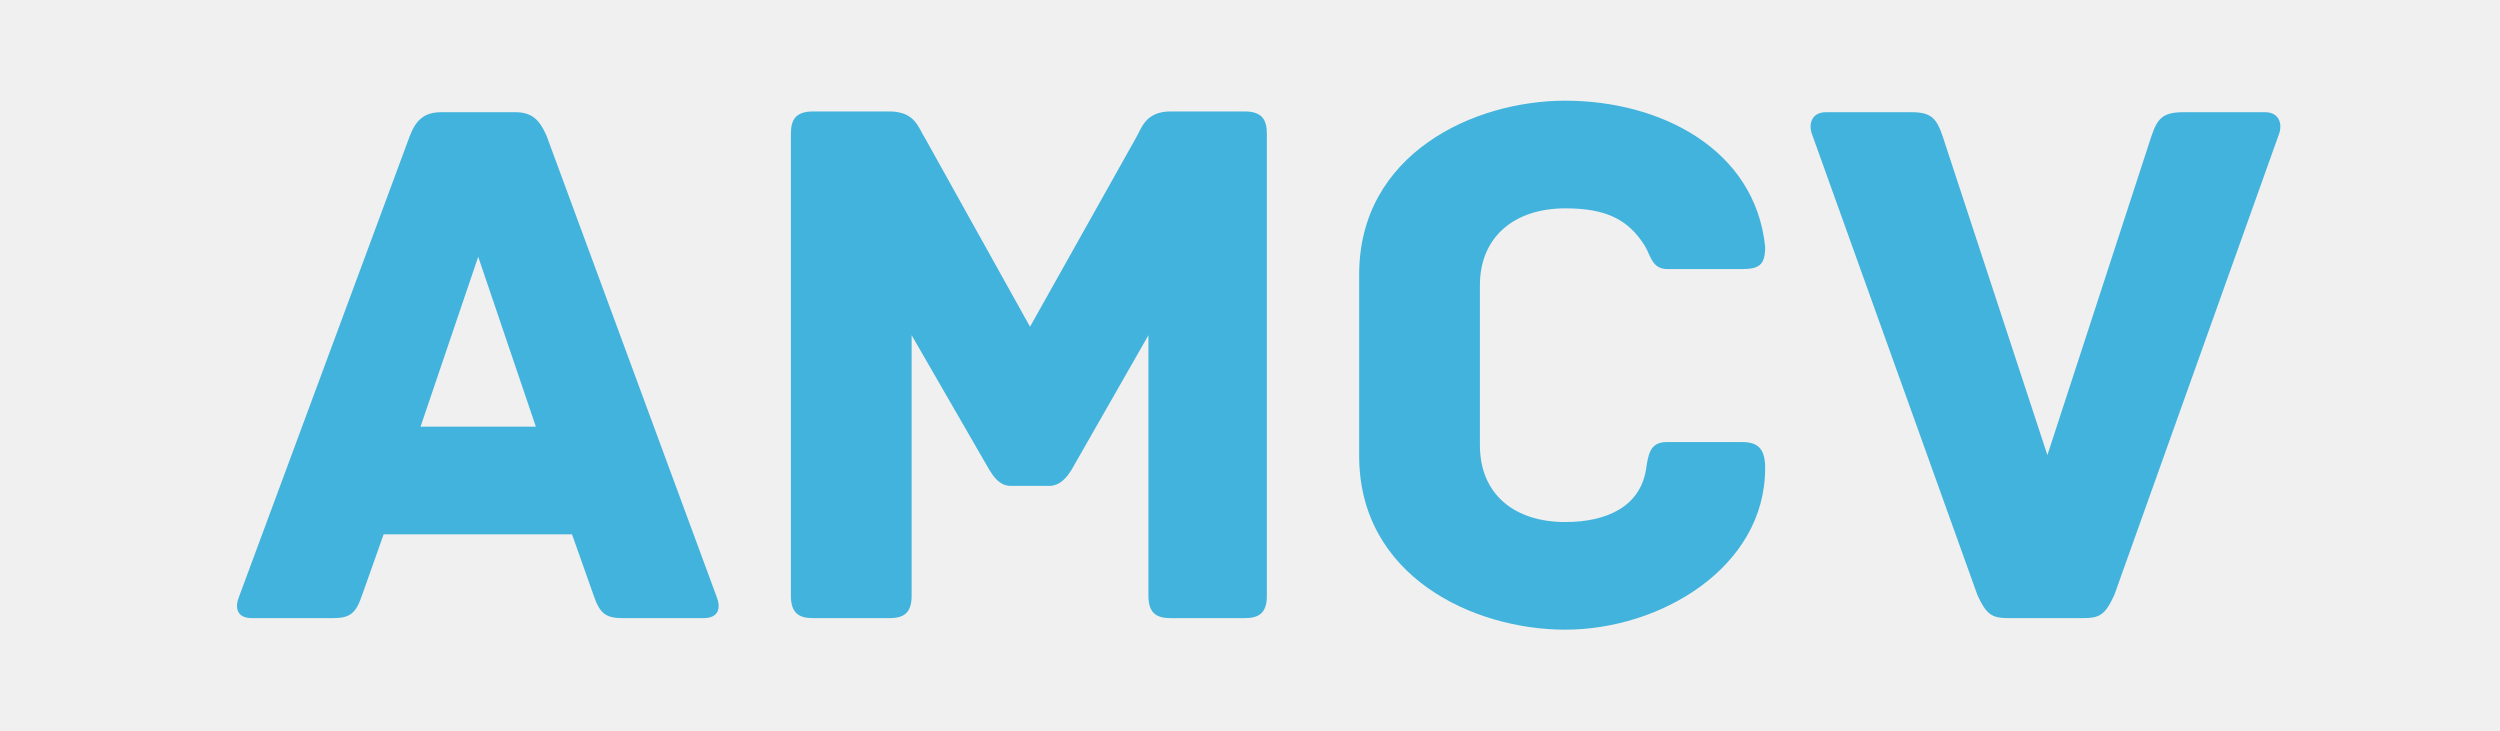
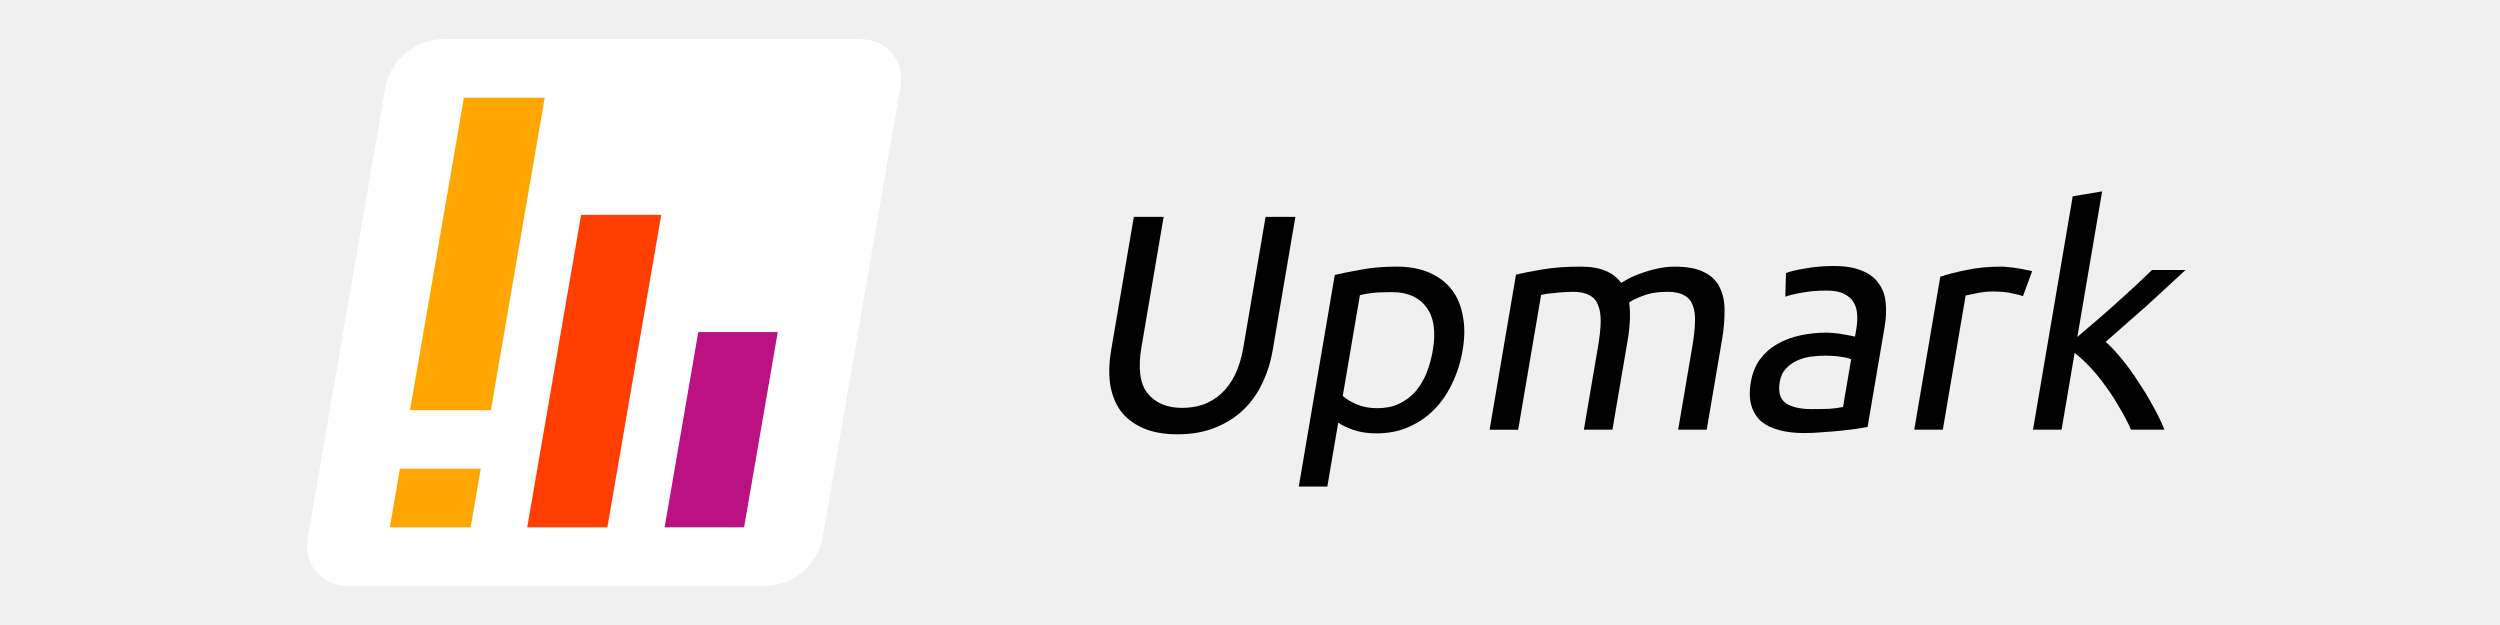
- <svg xmlns="http://www.w3.org/2000/svg" width="178" height="52" id="svg3569" version="1.1" viewbox="0 0 178 52">
-   <defs id="defs3571" />
-   <g id="layer1" transform="translate(0,-1000.362)">
-     <path id="path3155" style="fill:#41b3dc;fill-opacity:1;fill-rule:nonzero;stroke:none" d="m 51.02,1042.84 -12.099,-32.792 c -0.493,-1.15 -1.04,-1.697 -2.245,-1.697 l -5.255,0 c -1.204,0 -1.807,0.547 -2.245,1.697 l -12.153,32.792 c -0.274,0.657 -0.274,1.533 0.931,1.533 l 5.748,0 c 1.204,0 1.642,-0.328 2.08,-1.642 l 1.533,-4.325 13.412,0 1.533,4.325 c 0.438,1.314 0.876,1.642 2.08,1.642 l 5.748,0 c 1.204,0 1.204,-0.876 0.931,-1.533 m -21.077,-12.098 4.106,-12.099 4.106,12.099 -8.212,0 z m 58.67,-22.445 -5.255,0 c -1.807,0 -2.08,1.204 -2.464,1.861 l -7.555,13.467 -7.5,-13.467 c -0.438,-0.657 -0.657,-1.861 -2.518,-1.861 l -5.42,0 c -1.259,0 -1.588,0.602 -1.588,1.588 l 0,32.901 c 0,1.259 0.602,1.587 1.588,1.587 l 5.42,0 c 0.985,0 1.588,-0.328 1.588,-1.587 l 0,-18.558 5.529,9.58 c 0.274,0.438 0.712,1.15 1.533,1.15 l 2.737,0 c 0.821,0 1.314,-0.712 1.588,-1.15 l 5.474,-9.58 0,18.558 c 0,1.259 0.602,1.587 1.588,1.587 l 5.255,0 c 0.985,0 1.588,-0.328 1.588,-1.587 l 0,-32.901 c 0,-0.986 -0.328,-1.588 -1.588,-1.588 m 37.067,25.401 c 0,-1.314 -0.438,-1.861 -1.642,-1.861 l -5.365,0 c -1.204,0 -1.314,0.876 -1.478,1.971 -0.438,2.628 -2.792,3.723 -5.748,3.723 -3.613,0 -6.077,-1.971 -6.077,-5.474 l 0,-11.387 c 0,-3.449 2.463,-5.474 6.077,-5.474 2.956,0 4.489,0.821 5.639,2.628 0.438,0.657 0.493,1.697 1.642,1.697 l 5.255,0 c 1.259,0 1.697,-0.274 1.697,-1.588 -0.712,-6.953 -7.445,-10.402 -14.234,-10.402 -6.515,0 -14.672,3.777 -14.672,12.372 l 0,12.919 c 0,8.595 8.157,12.372 14.672,12.372 6.788,0 14.234,-4.434 14.234,-11.496 m 35.589,-25.347 -5.803,0 c -1.478,0 -1.861,0.438 -2.299,1.752 l -7.391,22.664 -7.445,-22.664 c -0.438,-1.314 -0.821,-1.752 -2.245,-1.752 l -6.077,0 c -1.04,0 -1.259,0.876 -0.985,1.587 l 11.77,32.792 c 0.657,1.423 1.04,1.642 2.245,1.642 l 5.255,0 c 1.204,0 1.588,-0.219 2.245,-1.642 l 11.715,-32.792 c 0.274,-0.712 0.055,-1.587 -0.985,-1.587" />
+ <svg xmlns="http://www.w3.org/2000/svg" width="512" height="128" id="svg3085" version="1.1">
+   <defs id="defs3087" />
+   <g id="layer1" transform="translate(0,-924.3622)">
+     <g transform="matrix(2.775068,0,0,2.775068,-388.8143,-489.8466)" id="g7320">
+       <rect rx="3.616" style="fill:#ffffff;fill-opacity:1;stroke:none" id="rect6751" width="38" height="40.955" x="257.528" y="520.057" ry="3.616" transform="matrix(1,0,-0.1699069,0.9854601,0,0)" />
+       <rect style="fill:#ffa600;fill-opacity:1;fill-rule:evenodd;stroke:none" id="rect7261" width="5.964" height="4.388" x="263.453" y="552.235" transform="matrix(1,0,-0.1699069,0.9854601,0,0)" />
+       <rect y="533.221" x="273.593" height="23.403" width="5.915" id="rect7263" style="fill:#ff3e00;fill-opacity:1;fill-rule:evenodd;stroke:none" transform="matrix(1,0,-0.1699069,0.9854601,0,0)" />
+       <rect style="fill:#bc1183;fill-opacity:1;fill-rule:evenodd;stroke:none" id="rect7265" width="5.865" height="14.627" x="283.732" y="541.997" transform="matrix(1,0,-0.1699069,0.9854601,0,0)" />
+       <rect transform="matrix(1,0,-0.1699069,0.9854601,0,0)" y="524.445" x="263.453" height="23.403" width="5.964" id="rect3791" style="fill:#ffa600;fill-opacity:1;fill-rule:evenodd;stroke:none" />
+     </g>
+     <g transform="matrix(1,0,-0.1701655,1,0,0)" style="font-size:62.894px;font-style:normal;font-weight:normal;line-height:125%;letter-spacing:0px;word-spacing:0px;fill:#000000;fill-opacity:1;stroke:none;font-family:Sans;-inkscape-font-specification:Droid Sans" id="text4014">
+       <path d="m 413.603,1013.306 c -2.851,0 -5.325,-0.44 -7.422,-1.321 -2.096,-0.88 -3.816,-2.075 -5.157,-3.585 -1.342,-1.551 -2.348,-3.375 -3.019,-5.472 -0.629,-2.096 -0.943,-4.361 -0.943,-6.793 l 0,-27.359 6.101,0 0,26.667 c -10e-6,4.361 0.964,7.526 2.893,9.497 1.929,1.971 4.445,2.956 7.547,2.956 1.551,0 2.956,-0.231 4.214,-0.692 1.3,-0.503 2.411,-1.258 3.333,-2.264 0.922,-1.006 1.635,-2.285 2.138,-3.837 0.503,-1.593 0.755,-3.48 0.755,-5.66 l 0,-26.667 6.101,0 0,27.359 c -3e-5,2.432 -0.335,4.696 -1.006,6.793 -0.629,2.096 -1.635,3.921 -3.019,5.472 -1.342,1.51 -3.061,2.704 -5.157,3.585 -2.055,0.88 -4.507,1.321 -7.359,1.321" style="font-variant:normal;font-stretch:normal;fill:#000000;font-family:Ubuntu;-inkscape-font-specification:Ubuntu" id="path3794" />
+       <path d="m 462.944,996.073 c -3e-5,-3.816 -0.943,-6.751 -2.83,-8.805 -1.887,-2.055 -4.403,-3.082 -7.547,-3.082 -1.761,2e-5 -3.145,0.063 -4.151,0.189 -0.964,0.126 -1.74,0.273 -2.327,0.44 l 0,20.629 c 0.713,0.587 1.74,1.153 3.082,1.698 1.342,0.545 2.809,0.818 4.403,0.818 1.677,0 3.103,-0.293 4.277,-0.88 1.216,-0.629 2.201,-1.468 2.956,-2.516 0.755,-1.09 1.3,-2.348 1.635,-3.774 0.335,-1.467 0.503,-3.04 0.503,-4.717 m 6.101,0 c -3e-5,2.474 -0.335,4.759 -1.006,6.855 -0.629,2.096 -1.572,3.9 -2.83,5.409 -1.258,1.51 -2.809,2.683 -4.654,3.522 -1.803,0.839 -3.879,1.258 -6.227,1.258 -1.887,0 -3.564,-0.252 -5.032,-0.755 -1.426,-0.503 -2.495,-0.985 -3.208,-1.447 l 0,13.082 -5.849,0 0,-43.334 c 1.384,-0.335 3.103,-0.692 5.157,-1.069 2.096,-0.419 4.507,-0.629 7.233,-0.629 2.516,3e-5 4.78,0.398 6.793,1.195 2.013,0.797 3.732,1.929 5.157,3.396 1.426,1.468 2.516,3.271 3.271,5.409 0.797,2.096 1.195,4.466 1.195,7.107" style="font-variant:normal;font-stretch:normal;fill:#000000;font-family:Ubuntu;-inkscape-font-specification:Ubuntu" id="path3796" />
+       <path d="m 477.337,980.601 c 1.342,-0.335 3.103,-0.692 5.283,-1.069 2.222,-0.377 4.78,-0.566 7.673,-0.566 2.096,3e-5 3.857,0.294 5.283,0.881 1.426,0.545 2.621,1.363 3.585,2.453 0.293,-0.21 0.755,-0.503 1.384,-0.881 0.629,-0.377 1.405,-0.734 2.327,-1.069 0.922,-0.377 1.95,-0.692 3.082,-0.943 1.132,-0.293 2.348,-0.44 3.648,-0.44 2.516,3e-5 4.57,0.377 6.164,1.132 1.593,0.713 2.83,1.74 3.711,3.082 0.922,1.342 1.53,2.935 1.824,4.78 0.335,1.845 0.503,3.858 0.503,6.038 l 0,18.365 -5.849,0 0,-17.107 c -4e-5,-1.929 -0.105,-3.585 -0.314,-4.969 -0.168,-1.384 -0.524,-2.537 -1.069,-3.459 -0.503,-0.922 -1.216,-1.593 -2.138,-2.013 -0.881,-0.461 -2.034,-0.692 -3.459,-0.692 -1.971,3e-5 -3.606,0.273 -4.906,0.818 -1.258,0.503 -2.117,0.964 -2.579,1.384 0.335,1.09 0.587,2.285 0.755,3.585 0.168,1.3 0.252,2.663 0.252,4.088 l 0,18.365 -5.849,0 0,-17.107 c -2e-5,-1.929 -0.105,-3.585 -0.314,-4.969 -0.21,-1.384 -0.587,-2.537 -1.132,-3.459 -0.503,-0.922 -1.216,-1.593 -2.138,-2.013 -0.881,-0.461 -2.013,-0.692 -3.396,-0.692 -0.587,3e-5 -1.216,0.021 -1.887,0.063 -0.671,0.042 -1.321,0.105 -1.95,0.189 -0.587,0.042 -1.132,0.105 -1.635,0.189 -0.503,0.084 -0.839,0.147 -1.006,0.189 l 0,27.611 -5.849,0 0,-31.762" style="font-variant:normal;font-stretch:normal;fill:#000000;font-family:Ubuntu;-inkscape-font-specification:Ubuntu" id="path3798" />
+       <path d="m 542.579,1008.148 c 1.384,0 2.6,-0.021 3.648,-0.063 1.09,-0.084 1.992,-0.21 2.704,-0.377 l 0,-9.749 c -0.419,-0.21 -1.111,-0.377 -2.076,-0.503 -0.922,-0.168 -2.055,-0.252 -3.396,-0.252 -0.881,2e-5 -1.824,0.063 -2.83,0.189 -0.964,0.126 -1.866,0.398 -2.704,0.818 -0.797,0.377 -1.468,0.922 -2.013,1.635 -0.545,0.671 -0.818,1.572 -0.818,2.704 -10e-6,2.096 0.671,3.564 2.013,4.403 1.342,0.797 3.166,1.195 5.472,1.195 m -0.503,-29.309 c 2.348,3e-5 4.319,0.315 5.912,0.943 1.635,0.587 2.935,1.447 3.899,2.579 1.006,1.09 1.719,2.411 2.138,3.962 0.419,1.509 0.629,3.187 0.629,5.032 l 0,20.441 c -0.503,0.084 -1.216,0.21 -2.138,0.377 -0.881,0.126 -1.887,0.252 -3.019,0.377 -1.132,0.126 -2.369,0.231 -3.711,0.314 -1.3,0.126 -2.6,0.189 -3.899,0.189 -1.845,0 -3.543,-0.189 -5.094,-0.566 -1.551,-0.377 -2.893,-0.964 -4.025,-1.761 -1.132,-0.839 -2.013,-1.929 -2.642,-3.271 -0.629,-1.342 -0.943,-2.956 -0.943,-4.843 0,-1.803 0.356,-3.354 1.069,-4.654 0.755,-1.3 1.761,-2.348 3.019,-3.145 1.258,-0.797 2.725,-1.384 4.403,-1.761 1.677,-0.377 3.438,-0.566 5.283,-0.566 0.587,2e-5 1.195,0.042 1.824,0.126 0.629,0.042 1.216,0.126 1.761,0.252 0.587,0.084 1.09,0.168 1.509,0.252 0.419,0.084 0.713,0.147 0.881,0.189 l 0,-1.635 c -2e-5,-0.964 -0.105,-1.908 -0.314,-2.83 -0.21,-0.964 -0.587,-1.803 -1.132,-2.516 -0.545,-0.755 -1.3,-1.342 -2.264,-1.761 -0.922,-0.461 -2.138,-0.692 -3.648,-0.692 -1.929,2e-5 -3.627,0.147 -5.094,0.44 -1.426,0.252 -2.495,0.524 -3.208,0.818 l -0.692,-4.843 c 0.755,-0.335 2.013,-0.65 3.774,-0.943 1.761,-0.335 3.669,-0.503 5.723,-0.503" style="font-variant:normal;font-stretch:normal;fill:#000000;font-family:Ubuntu;-inkscape-font-specification:Ubuntu" id="path3800" />
+       <path d="m 576.384,978.965 c 0.503,3e-5 1.069,0.042 1.698,0.126 0.671,0.042 1.321,0.126 1.95,0.252 0.629,0.084 1.195,0.189 1.698,0.314 0.545,0.084 0.943,0.168 1.195,0.252 l -1.006,5.094 c -0.461,-0.168 -1.237,-0.356 -2.327,-0.566 -1.048,-0.252 -2.411,-0.377 -4.088,-0.377 -1.09,3e-5 -2.18,0.126 -3.271,0.377 -1.048,0.21 -1.74,0.356 -2.076,0.44 l 0,27.485 -5.849,0 0,-31.321 c 1.384,-0.503 3.103,-0.964 5.157,-1.384 2.055,-0.461 4.361,-0.692 6.918,-0.692" style="font-variant:normal;font-stretch:normal;fill:#000000;font-family:Ubuntu;-inkscape-font-specification:Ubuntu" id="path3802" />
+       <path d="m 600.454,994.374 c 1.258,0.964 2.579,2.159 3.962,3.585 1.426,1.426 2.809,2.977 4.151,4.654 1.384,1.635 2.683,3.312 3.899,5.032 1.216,1.677 2.243,3.249 3.082,4.717 l -6.855,0 c -0.881,-1.468 -1.908,-2.956 -3.082,-4.465 -1.132,-1.551 -2.327,-3.019 -3.585,-4.403 -1.258,-1.426 -2.537,-2.725 -3.837,-3.899 -1.3,-1.174 -2.537,-2.159 -3.711,-2.956 l 0,15.724 -5.849,0 0,-47.8 5.849,-1.006 0,29.812 c 1.006,-1.006 2.117,-2.117 3.333,-3.333 1.216,-1.216 2.411,-2.453 3.585,-3.711 1.174,-1.258 2.285,-2.453 3.333,-3.585 1.048,-1.174 1.95,-2.201 2.704,-3.082 l 6.855,0 c -0.964,1.048 -2.013,2.201 -3.145,3.459 -1.132,1.258 -2.306,2.537 -3.522,3.837 -1.216,1.258 -2.453,2.537 -3.711,3.837 -1.216,1.258 -2.369,2.453 -3.459,3.585" style="font-variant:normal;font-stretch:normal;fill:#000000;font-family:Ubuntu;-inkscape-font-specification:Ubuntu" id="path3804" />
+     </g>
  </g>
</svg>
